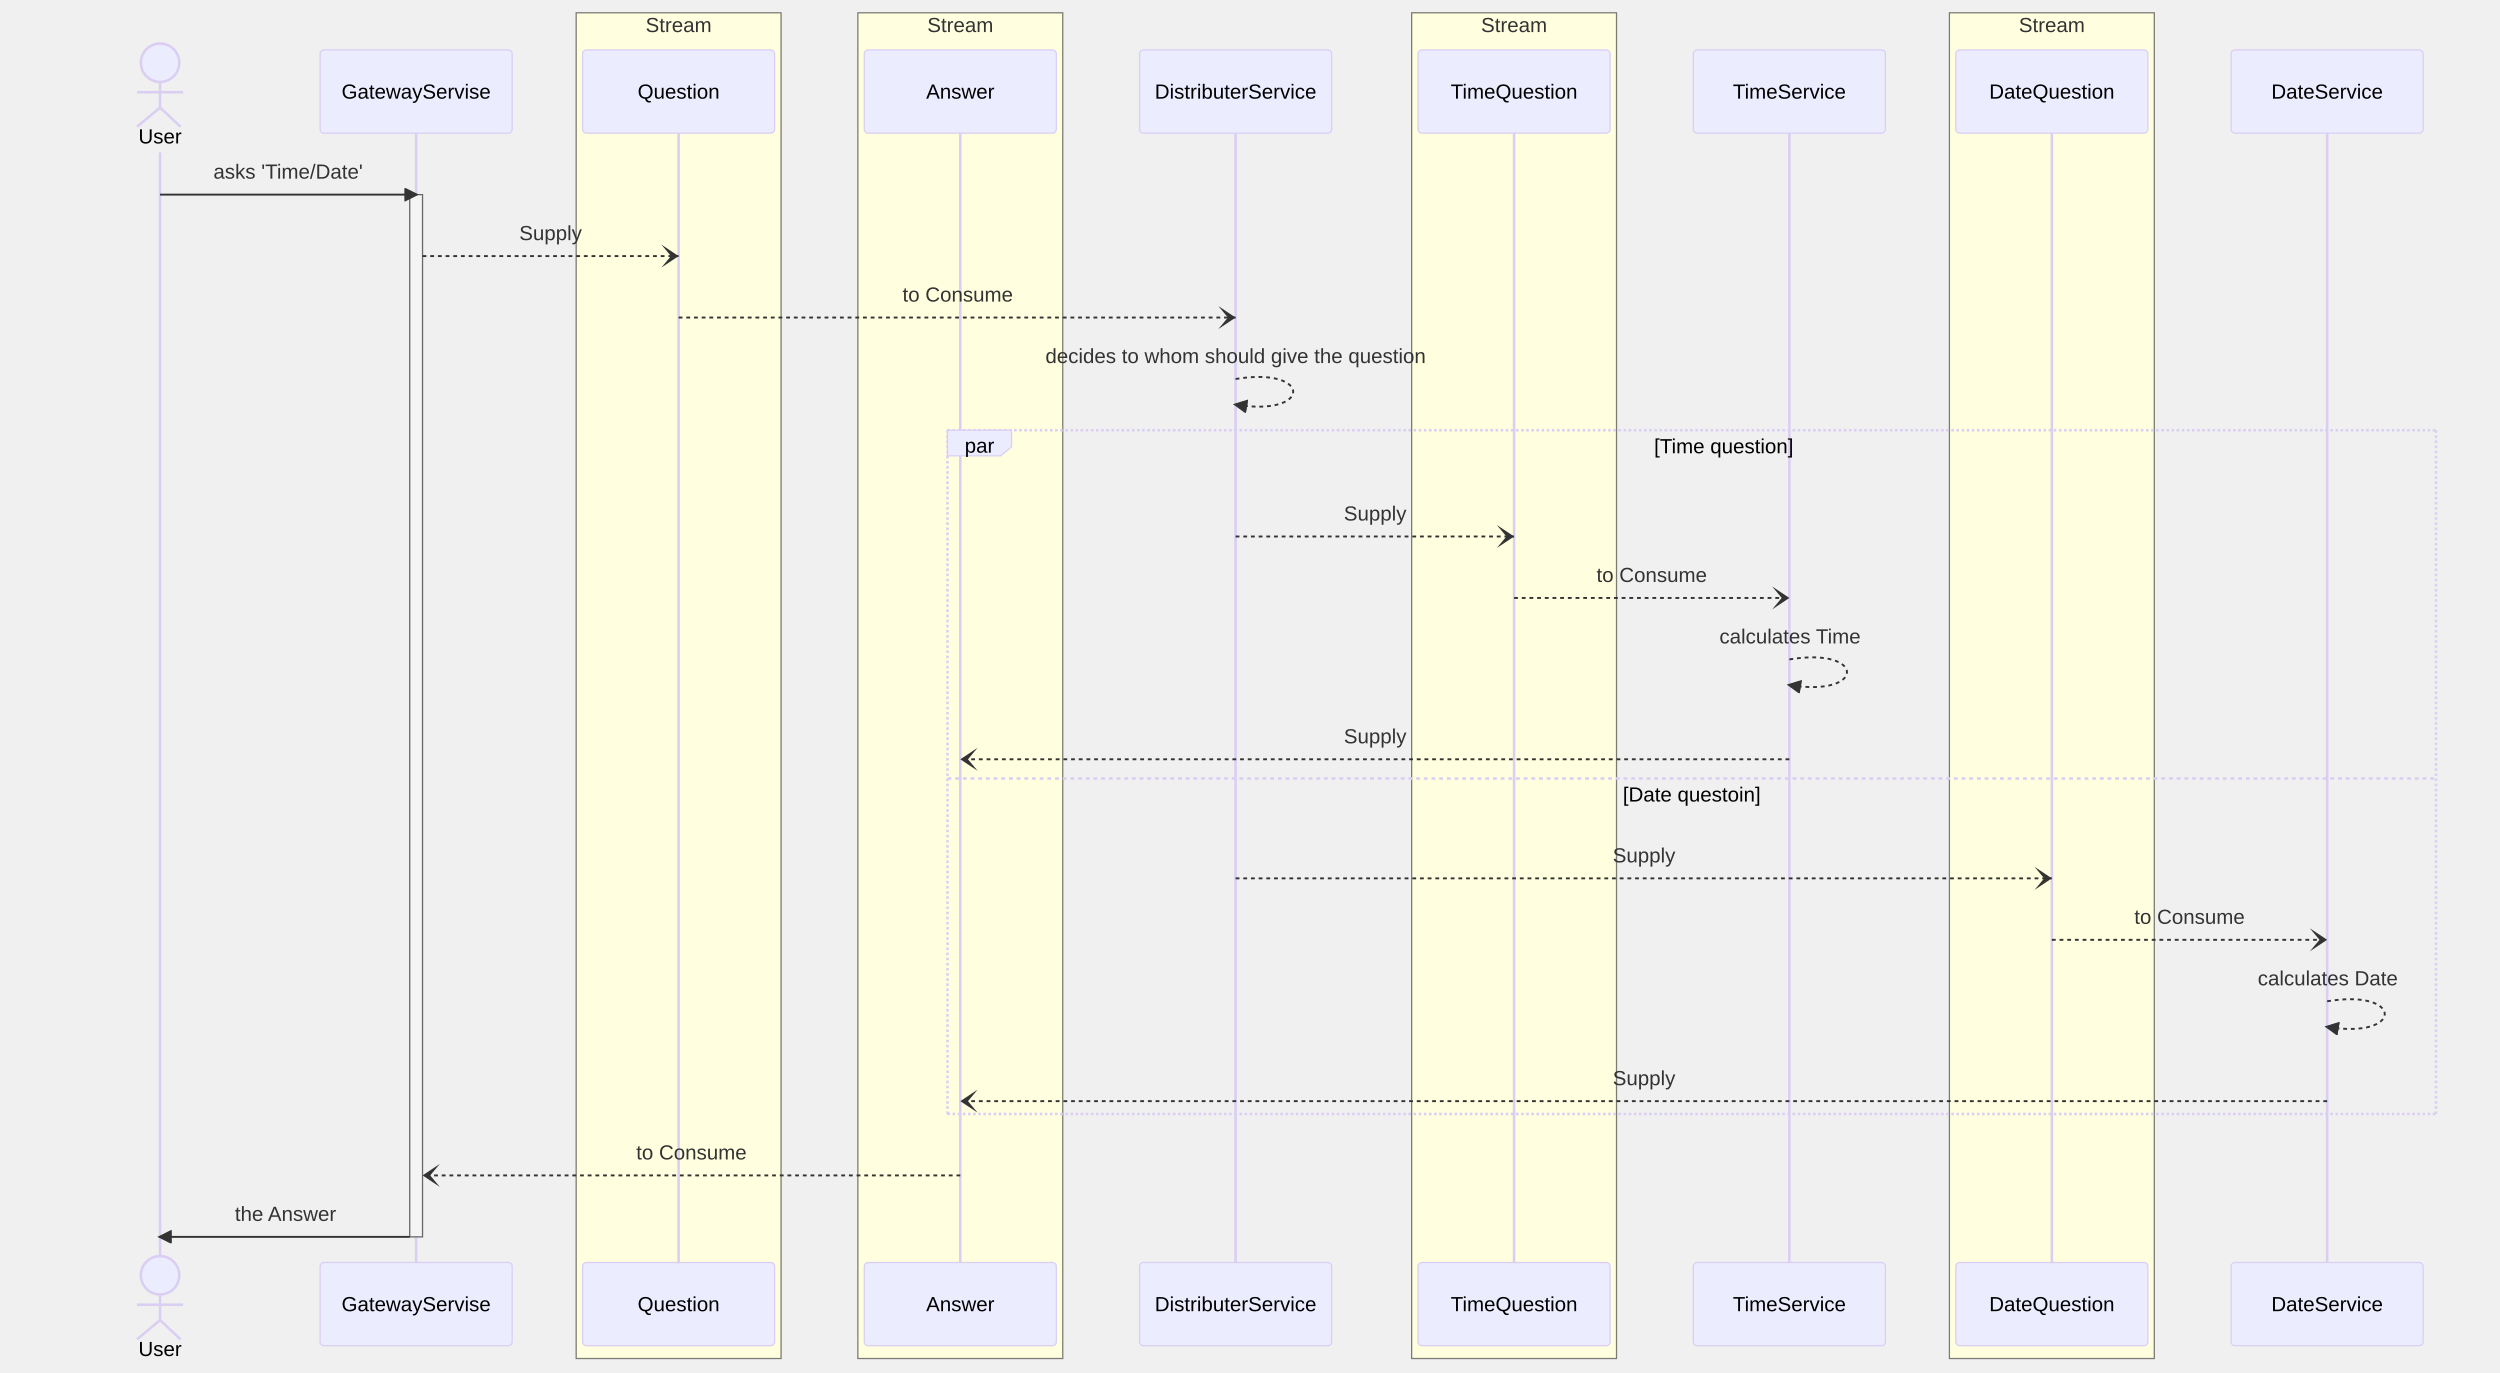
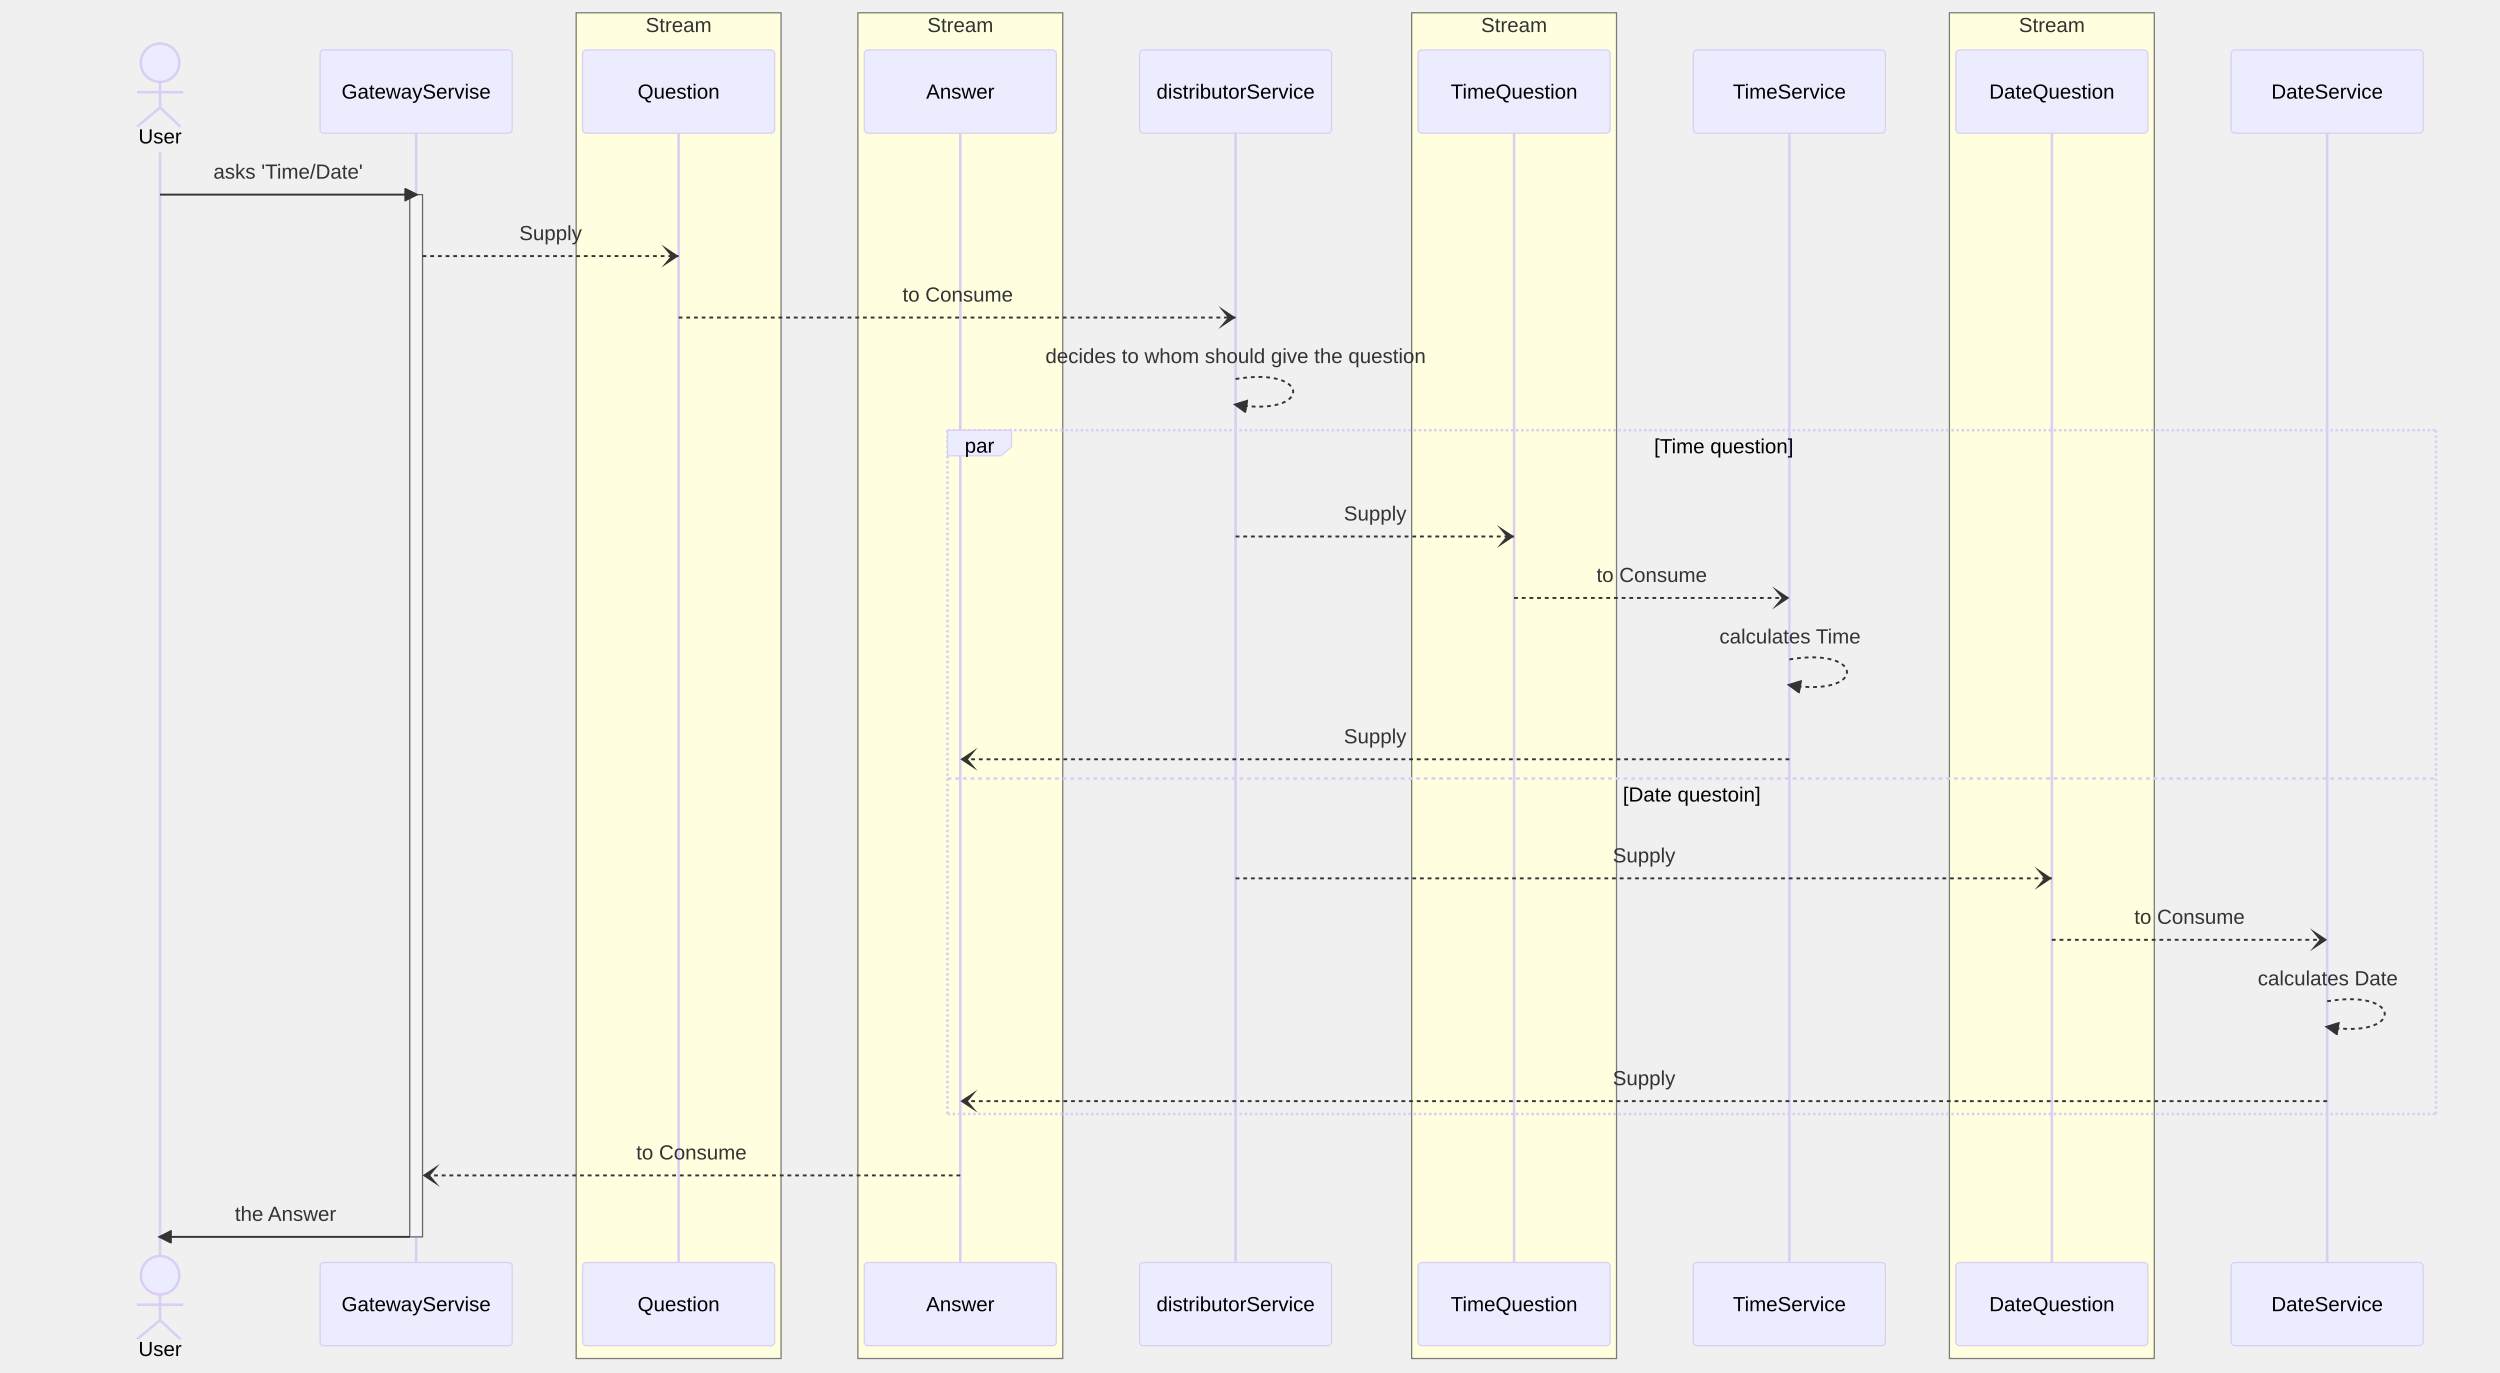
- <svg xmlns="http://www.w3.org/2000/svg" aria-roledescription="sequence" role="graphics-document document" viewBox="-50 -10 1952.5 1072" style="max-width: 1952.5px; background-color: rgb(255, 255, 255);" width="100%" id="mermaid-1687788766348">
+ <svg xmlns="http://www.w3.org/2000/svg" aria-roledescription="sequence" role="graphics-document document" viewBox="-50 -10 1952.5 1072" style="max-width: 1952.5px; background-color: rgb(255, 255, 255);" width="100%" id="mermaid-1688384410017">
  <g>
    <rect class="rect" height="1051" width="160" stroke="rgb(0,0,0, 0.5)" fill="LightYellow" y="0" x="1472.5" />
    <text style="text-anchor: middle; font-size: 16px; font-weight: 400;" class="text" alignment-baseline="central" dominant-baseline="central" y="9.5" x="1552.5">
      <tspan dy="0" x="1552.5">Stream</tspan>
    </text>
  </g>
  <g>
    <rect class="rect" height="1051" width="160" stroke="rgb(0,0,0, 0.5)" fill="LightYellow" y="0" x="1052.5" />
    <text style="text-anchor: middle; font-size: 16px; font-weight: 400;" class="text" alignment-baseline="central" dominant-baseline="central" y="9.5" x="1132.5">
      <tspan dy="0" x="1132.5">Stream</tspan>
    </text>
  </g>
  <g>
    <rect class="rect" height="1051" width="160" stroke="rgb(0,0,0, 0.5)" fill="LightYellow" y="0" x="620" />
    <text style="text-anchor: middle; font-size: 16px; font-weight: 400;" class="text" alignment-baseline="central" dominant-baseline="central" y="9.5" x="700">
      <tspan dy="0" x="700">Stream</tspan>
    </text>
  </g>
  <g>
    <rect class="rect" height="1051" width="160" stroke="rgb(0,0,0, 0.5)" fill="LightYellow" y="0" x="400" />
    <text style="text-anchor: middle; font-size: 16px; font-weight: 400;" class="text" alignment-baseline="central" dominant-baseline="central" y="9.5" x="480">
      <tspan dy="0" x="480">Stream</tspan>
    </text>
  </g>
-   <style>#mermaid-1687788766348{font-family:"trebuchet ms",verdana,arial,sans-serif;font-size:16px;fill:#333;}#mermaid-1687788766348 .error-icon{fill:#552222;}#mermaid-1687788766348 .error-text{fill:#552222;stroke:#552222;}#mermaid-1687788766348 .edge-thickness-normal{stroke-width:2px;}#mermaid-1687788766348 .edge-thickness-thick{stroke-width:3.5px;}#mermaid-1687788766348 .edge-pattern-solid{stroke-dasharray:0;}#mermaid-1687788766348 .edge-pattern-dashed{stroke-dasharray:3;}#mermaid-1687788766348 .edge-pattern-dotted{stroke-dasharray:2;}#mermaid-1687788766348 .marker{fill:#333333;stroke:#333333;}#mermaid-1687788766348 .marker.cross{stroke:#333333;}#mermaid-1687788766348 svg{font-family:"trebuchet ms",verdana,arial,sans-serif;font-size:16px;}#mermaid-1687788766348 .actor{stroke:hsl(259.626, 59.777%, 87.902%);fill:#ECECFF;}#mermaid-1687788766348 text.actor&gt;tspan{fill:black;stroke:none;}#mermaid-1687788766348 .actor-line{stroke:grey;}#mermaid-1687788766348 .messageLine0{stroke-width:1.5;stroke-dasharray:none;stroke:#333;}#mermaid-1687788766348 .messageLine1{stroke-width:1.5;stroke-dasharray:2,2;stroke:#333;}#mermaid-1687788766348 #arrowhead path{fill:#333;stroke:#333;}#mermaid-1687788766348 .sequenceNumber{fill:white;}#mermaid-1687788766348 #sequencenumber{fill:#333;}#mermaid-1687788766348 #crosshead path{fill:#333;stroke:#333;}#mermaid-1687788766348 .messageText{fill:#333;stroke:none;}#mermaid-1687788766348 .labelBox{stroke:hsl(259.626, 59.777%, 87.902%);fill:#ECECFF;}#mermaid-1687788766348 .labelText,#mermaid-1687788766348 .labelText&gt;tspan{fill:black;stroke:none;}#mermaid-1687788766348 .loopText,#mermaid-1687788766348 .loopText&gt;tspan{fill:black;stroke:none;}#mermaid-1687788766348 .loopLine{stroke-width:2px;stroke-dasharray:2,2;stroke:hsl(259.626, 59.777%, 87.902%);fill:hsl(259.626, 59.777%, 87.902%);}#mermaid-1687788766348 .note{stroke:#aaaa33;fill:#fff5ad;}#mermaid-1687788766348 .noteText,#mermaid-1687788766348 .noteText&gt;tspan{fill:black;stroke:none;}#mermaid-1687788766348 .activation0{fill:#f4f4f4;stroke:#666;}#mermaid-1687788766348 .activation1{fill:#f4f4f4;stroke:#666;}#mermaid-1687788766348 .activation2{fill:#f4f4f4;stroke:#666;}#mermaid-1687788766348 .actorPopupMenu{position:absolute;}#mermaid-1687788766348 .actorPopupMenuPanel{position:absolute;fill:#ECECFF;box-shadow:0px 8px 16px 0px rgba(0,0,0,0.2);filter:drop-shadow(3px 5px 2px rgb(0 0 0 / 0.4));}#mermaid-1687788766348 .actor-man line{stroke:hsl(259.626, 59.777%, 87.902%);fill:#ECECFF;}#mermaid-1687788766348 .actor-man circle,#mermaid-1687788766348 line{stroke:hsl(259.626, 59.777%, 87.902%);fill:#ECECFF;stroke-width:2px;}#mermaid-1687788766348 :root{--mermaid-font-family:"trebuchet ms",verdana,arial,sans-serif;}</style>
+   <style>#mermaid-1688384410017{font-family:"trebuchet ms",verdana,arial,sans-serif;font-size:16px;fill:#333;}#mermaid-1688384410017 .error-icon{fill:#552222;}#mermaid-1688384410017 .error-text{fill:#552222;stroke:#552222;}#mermaid-1688384410017 .edge-thickness-normal{stroke-width:2px;}#mermaid-1688384410017 .edge-thickness-thick{stroke-width:3.5px;}#mermaid-1688384410017 .edge-pattern-solid{stroke-dasharray:0;}#mermaid-1688384410017 .edge-pattern-dashed{stroke-dasharray:3;}#mermaid-1688384410017 .edge-pattern-dotted{stroke-dasharray:2;}#mermaid-1688384410017 .marker{fill:#333333;stroke:#333333;}#mermaid-1688384410017 .marker.cross{stroke:#333333;}#mermaid-1688384410017 svg{font-family:"trebuchet ms",verdana,arial,sans-serif;font-size:16px;}#mermaid-1688384410017 .actor{stroke:hsl(259.626, 59.777%, 87.902%);fill:#ECECFF;}#mermaid-1688384410017 text.actor&gt;tspan{fill:black;stroke:none;}#mermaid-1688384410017 .actor-line{stroke:grey;}#mermaid-1688384410017 .messageLine0{stroke-width:1.5;stroke-dasharray:none;stroke:#333;}#mermaid-1688384410017 .messageLine1{stroke-width:1.5;stroke-dasharray:2,2;stroke:#333;}#mermaid-1688384410017 #arrowhead path{fill:#333;stroke:#333;}#mermaid-1688384410017 .sequenceNumber{fill:white;}#mermaid-1688384410017 #sequencenumber{fill:#333;}#mermaid-1688384410017 #crosshead path{fill:#333;stroke:#333;}#mermaid-1688384410017 .messageText{fill:#333;stroke:none;}#mermaid-1688384410017 .labelBox{stroke:hsl(259.626, 59.777%, 87.902%);fill:#ECECFF;}#mermaid-1688384410017 .labelText,#mermaid-1688384410017 .labelText&gt;tspan{fill:black;stroke:none;}#mermaid-1688384410017 .loopText,#mermaid-1688384410017 .loopText&gt;tspan{fill:black;stroke:none;}#mermaid-1688384410017 .loopLine{stroke-width:2px;stroke-dasharray:2,2;stroke:hsl(259.626, 59.777%, 87.902%);fill:hsl(259.626, 59.777%, 87.902%);}#mermaid-1688384410017 .note{stroke:#aaaa33;fill:#fff5ad;}#mermaid-1688384410017 .noteText,#mermaid-1688384410017 .noteText&gt;tspan{fill:black;stroke:none;}#mermaid-1688384410017 .activation0{fill:#f4f4f4;stroke:#666;}#mermaid-1688384410017 .activation1{fill:#f4f4f4;stroke:#666;}#mermaid-1688384410017 .activation2{fill:#f4f4f4;stroke:#666;}#mermaid-1688384410017 .actorPopupMenu{position:absolute;}#mermaid-1688384410017 .actorPopupMenuPanel{position:absolute;fill:#ECECFF;box-shadow:0px 8px 16px 0px rgba(0,0,0,0.2);filter:drop-shadow(3px 5px 2px rgb(0 0 0 / 0.4));}#mermaid-1688384410017 .actor-man line{stroke:hsl(259.626, 59.777%, 87.902%);fill:#ECECFF;}#mermaid-1688384410017 .actor-man circle,#mermaid-1688384410017 line{stroke:hsl(259.626, 59.777%, 87.902%);fill:#ECECFF;stroke-width:2px;}#mermaid-1688384410017 :root{--mermaid-font-family:"trebuchet ms",verdana,arial,sans-serif;}</style>
  <g />
  <defs>
    <symbol height="24" width="24" id="computer">
      <path d="M2 2v13h20v-13h-20zm18 11h-16v-9h16v9zm-10.228 6l.466-1h3.524l.467 1h-4.457zm14.228 3h-24l2-6h2.104l-1.33 4h18.45l-1.297-4h2.073l2 6zm-5-10h-14v-7h14v7z" transform="scale(.5)" />
    </symbol>
  </defs>
  <defs>
    <symbol clip-rule="evenodd" fill-rule="evenodd" id="database">
      <path d="M12.258.001l.256.004.255.005.253.008.251.01.249.012.247.015.246.016.242.019.241.02.239.023.236.024.233.027.231.028.229.031.225.032.223.034.22.036.217.038.214.04.211.041.208.043.205.045.201.046.198.048.194.05.191.051.187.053.183.054.18.056.175.057.172.059.168.06.163.061.16.063.155.064.15.066.074.033.073.033.071.034.07.034.069.035.068.035.067.035.066.035.064.036.064.036.062.036.06.036.06.037.058.037.058.037.055.038.055.038.053.038.052.038.051.039.05.039.048.039.047.039.045.04.044.04.043.04.041.04.04.041.039.041.037.041.036.041.034.041.033.042.032.042.03.042.029.042.027.042.026.043.024.043.023.043.021.043.02.043.018.044.017.043.015.044.013.044.012.044.011.045.009.044.007.045.006.045.004.045.002.045.001.045v17l-.001.045-.002.045-.004.045-.006.045-.007.045-.009.044-.011.045-.012.044-.013.044-.015.044-.017.043-.018.044-.02.043-.021.043-.023.043-.024.043-.026.043-.027.042-.029.042-.03.042-.032.042-.033.042-.034.041-.036.041-.037.041-.039.041-.04.041-.041.04-.043.04-.044.04-.045.04-.047.039-.048.039-.05.039-.051.039-.052.038-.053.038-.055.038-.055.038-.058.037-.058.037-.06.037-.06.036-.062.036-.064.036-.064.036-.066.035-.067.035-.068.035-.069.035-.07.034-.071.034-.073.033-.074.033-.15.066-.155.064-.16.063-.163.061-.168.06-.172.059-.175.057-.18.056-.183.054-.187.053-.191.051-.194.05-.198.048-.201.046-.205.045-.208.043-.211.041-.214.04-.217.038-.22.036-.223.034-.225.032-.229.031-.231.028-.233.027-.236.024-.239.023-.241.02-.242.019-.246.016-.247.015-.249.012-.251.01-.253.008-.255.005-.256.004-.258.001-.258-.001-.256-.004-.255-.005-.253-.008-.251-.01-.249-.012-.247-.015-.245-.016-.243-.019-.241-.02-.238-.023-.236-.024-.234-.027-.231-.028-.228-.031-.226-.032-.223-.034-.22-.036-.217-.038-.214-.04-.211-.041-.208-.043-.204-.045-.201-.046-.198-.048-.195-.05-.19-.051-.187-.053-.184-.054-.179-.056-.176-.057-.172-.059-.167-.06-.164-.061-.159-.063-.155-.064-.151-.066-.074-.033-.072-.033-.072-.034-.07-.034-.069-.035-.068-.035-.067-.035-.066-.035-.064-.036-.063-.036-.062-.036-.061-.036-.06-.037-.058-.037-.057-.037-.056-.038-.055-.038-.053-.038-.052-.038-.051-.039-.049-.039-.049-.039-.046-.039-.046-.04-.044-.04-.043-.04-.041-.04-.04-.041-.039-.041-.037-.041-.036-.041-.034-.041-.033-.042-.032-.042-.03-.042-.029-.042-.027-.042-.026-.043-.024-.043-.023-.043-.021-.043-.02-.043-.018-.044-.017-.043-.015-.044-.013-.044-.012-.044-.011-.045-.009-.044-.007-.045-.006-.045-.004-.045-.002-.045-.001-.045v-17l.001-.045.002-.045.004-.045.006-.045.007-.045.009-.044.011-.045.012-.044.013-.044.015-.044.017-.043.018-.044.02-.043.021-.043.023-.043.024-.043.026-.043.027-.042.029-.042.03-.042.032-.042.033-.042.034-.041.036-.041.037-.041.039-.041.04-.041.041-.04.043-.04.044-.04.046-.04.046-.039.049-.039.049-.039.051-.039.052-.038.053-.038.055-.038.056-.038.057-.037.058-.037.06-.037.061-.036.062-.036.063-.036.064-.036.066-.035.067-.035.068-.035.069-.035.07-.034.072-.034.072-.033.074-.033.151-.066.155-.064.159-.063.164-.061.167-.06.172-.059.176-.057.179-.056.184-.054.187-.053.19-.051.195-.05.198-.048.201-.046.204-.045.208-.043.211-.041.214-.04.217-.038.22-.036.223-.034.226-.032.228-.031.231-.028.234-.027.236-.024.238-.023.241-.02.243-.019.245-.016.247-.015.249-.012.251-.01.253-.008.255-.005.256-.004.258-.001.258.001zm-9.258 20.499v.01l.001.021.003.021.004.022.005.021.006.022.007.022.009.023.01.022.011.023.012.023.013.023.015.023.016.024.017.023.018.024.019.024.021.024.022.025.023.024.024.025.052.049.056.05.061.051.066.051.07.051.075.051.079.052.084.052.088.052.092.052.097.052.102.051.105.052.11.052.114.051.119.051.123.051.127.05.131.05.135.05.139.048.144.049.147.047.152.047.155.047.16.045.163.045.167.043.171.043.176.041.178.041.183.039.187.039.19.037.194.035.197.035.202.033.204.031.209.03.212.029.216.027.219.025.222.024.226.021.23.02.233.018.236.016.24.015.243.012.246.01.249.008.253.005.256.004.259.001.26-.001.257-.004.254-.005.25-.008.247-.011.244-.012.241-.014.237-.016.233-.018.231-.021.226-.021.224-.024.22-.026.216-.027.212-.028.21-.031.205-.031.202-.034.198-.034.194-.036.191-.037.187-.039.183-.04.179-.04.175-.042.172-.043.168-.044.163-.045.16-.046.155-.046.152-.047.148-.048.143-.049.139-.049.136-.05.131-.05.126-.05.123-.051.118-.052.114-.051.11-.052.106-.052.101-.052.096-.052.092-.052.088-.053.083-.051.079-.052.074-.052.07-.051.065-.051.06-.051.056-.05.051-.05.023-.024.023-.025.021-.024.02-.024.019-.024.018-.024.017-.024.015-.023.014-.024.013-.023.012-.023.01-.023.01-.022.008-.022.006-.022.006-.022.004-.022.004-.021.001-.021.001-.021v-4.127l-.077.055-.08.053-.083.054-.085.053-.087.052-.09.052-.093.051-.095.05-.097.05-.1.049-.102.049-.105.048-.106.047-.109.047-.111.046-.114.045-.115.045-.118.044-.12.043-.122.042-.124.042-.126.041-.128.04-.13.04-.132.038-.134.038-.135.037-.138.037-.139.035-.142.035-.143.034-.144.033-.147.032-.148.031-.15.03-.151.03-.153.029-.154.027-.156.027-.158.026-.159.025-.161.024-.162.023-.163.022-.165.021-.166.02-.167.019-.169.018-.169.017-.171.016-.173.015-.173.014-.175.013-.175.012-.177.011-.178.01-.179.008-.179.008-.181.006-.182.005-.182.004-.184.003-.184.002h-.37l-.184-.002-.184-.003-.182-.004-.182-.005-.181-.006-.179-.008-.179-.008-.178-.01-.176-.011-.176-.012-.175-.013-.173-.014-.172-.015-.171-.016-.17-.017-.169-.018-.167-.019-.166-.02-.165-.021-.163-.022-.162-.023-.161-.024-.159-.025-.157-.026-.156-.027-.155-.027-.153-.029-.151-.03-.15-.03-.148-.031-.146-.032-.145-.033-.143-.034-.141-.035-.14-.035-.137-.037-.136-.037-.134-.038-.132-.038-.13-.04-.128-.04-.126-.041-.124-.042-.122-.042-.12-.044-.117-.043-.116-.045-.113-.045-.112-.046-.109-.047-.106-.047-.105-.048-.102-.049-.1-.049-.097-.05-.095-.05-.093-.052-.09-.051-.087-.052-.085-.053-.083-.054-.08-.054-.077-.054v4.127zm0-5.654v.011l.001.021.003.021.004.021.005.022.006.022.007.022.009.022.01.022.011.023.012.023.013.023.015.024.016.023.017.024.018.024.019.024.021.024.022.024.023.025.024.024.052.05.056.05.061.05.066.051.07.051.075.052.079.051.084.052.088.052.092.052.097.052.102.052.105.052.11.051.114.051.119.052.123.05.127.051.131.05.135.049.139.049.144.048.147.048.152.047.155.046.16.045.163.045.167.044.171.042.176.042.178.04.183.04.187.038.19.037.194.036.197.034.202.033.204.032.209.03.212.028.216.027.219.025.222.024.226.022.23.02.233.018.236.016.24.014.243.012.246.01.249.008.253.006.256.003.259.001.26-.001.257-.003.254-.006.25-.008.247-.01.244-.012.241-.015.237-.016.233-.018.231-.02.226-.022.224-.024.22-.025.216-.027.212-.029.21-.03.205-.032.202-.033.198-.035.194-.036.191-.037.187-.039.183-.039.179-.041.175-.042.172-.043.168-.044.163-.045.16-.045.155-.047.152-.047.148-.048.143-.048.139-.05.136-.049.131-.05.126-.051.123-.051.118-.051.114-.052.11-.052.106-.052.101-.052.096-.052.092-.052.088-.052.083-.052.079-.052.074-.051.07-.052.065-.051.06-.05.056-.051.051-.049.023-.025.023-.024.021-.025.02-.024.019-.024.018-.024.017-.024.015-.023.014-.023.013-.024.012-.022.01-.023.01-.023.008-.022.006-.022.006-.022.004-.021.004-.022.001-.021.001-.021v-4.139l-.077.054-.08.054-.083.054-.085.052-.087.053-.09.051-.093.051-.095.051-.097.05-.1.049-.102.049-.105.048-.106.047-.109.047-.111.046-.114.045-.115.044-.118.044-.12.044-.122.042-.124.042-.126.041-.128.04-.13.039-.132.039-.134.038-.135.037-.138.036-.139.036-.142.035-.143.033-.144.033-.147.033-.148.031-.15.03-.151.03-.153.028-.154.028-.156.027-.158.026-.159.025-.161.024-.162.023-.163.022-.165.021-.166.02-.167.019-.169.018-.169.017-.171.016-.173.015-.173.014-.175.013-.175.012-.177.011-.178.009-.179.009-.179.007-.181.007-.182.005-.182.004-.184.003-.184.002h-.37l-.184-.002-.184-.003-.182-.004-.182-.005-.181-.007-.179-.007-.179-.009-.178-.009-.176-.011-.176-.012-.175-.013-.173-.014-.172-.015-.171-.016-.17-.017-.169-.018-.167-.019-.166-.02-.165-.021-.163-.022-.162-.023-.161-.024-.159-.025-.157-.026-.156-.027-.155-.028-.153-.028-.151-.03-.15-.03-.148-.031-.146-.033-.145-.033-.143-.033-.141-.035-.14-.036-.137-.036-.136-.037-.134-.038-.132-.039-.13-.039-.128-.04-.126-.041-.124-.042-.122-.043-.12-.043-.117-.044-.116-.044-.113-.046-.112-.046-.109-.046-.106-.047-.105-.048-.102-.049-.1-.049-.097-.05-.095-.051-.093-.051-.09-.051-.087-.053-.085-.052-.083-.054-.08-.054-.077-.054v4.139zm0-5.666v.011l.001.02.003.022.004.021.005.022.006.021.007.022.009.023.01.022.011.023.012.023.013.023.015.023.016.024.017.024.018.023.019.024.021.025.022.024.023.024.024.025.052.05.056.05.061.05.066.051.07.051.075.052.079.051.084.052.088.052.092.052.097.052.102.052.105.051.11.052.114.051.119.051.123.051.127.05.131.05.135.05.139.049.144.048.147.048.152.047.155.046.16.045.163.045.167.043.171.043.176.042.178.04.183.04.187.038.19.037.194.036.197.034.202.033.204.032.209.03.212.028.216.027.219.025.222.024.226.021.23.02.233.018.236.017.24.014.243.012.246.01.249.008.253.006.256.003.259.001.26-.001.257-.003.254-.006.25-.008.247-.01.244-.013.241-.014.237-.016.233-.018.231-.02.226-.022.224-.024.22-.025.216-.027.212-.029.21-.03.205-.032.202-.033.198-.035.194-.036.191-.037.187-.039.183-.039.179-.041.175-.042.172-.043.168-.044.163-.045.16-.045.155-.047.152-.047.148-.048.143-.049.139-.049.136-.049.131-.051.126-.05.123-.051.118-.052.114-.051.11-.052.106-.052.101-.052.096-.052.092-.052.088-.052.083-.052.079-.052.074-.052.07-.051.065-.051.06-.051.056-.05.051-.049.023-.025.023-.025.021-.024.02-.024.019-.024.018-.024.017-.024.015-.023.014-.024.013-.023.012-.023.01-.022.01-.023.008-.022.006-.022.006-.022.004-.022.004-.021.001-.021.001-.021v-4.153l-.077.054-.08.054-.083.053-.085.053-.087.053-.09.051-.093.051-.095.051-.097.05-.1.049-.102.048-.105.048-.106.048-.109.046-.111.046-.114.046-.115.044-.118.044-.12.043-.122.043-.124.042-.126.041-.128.04-.13.039-.132.039-.134.038-.135.037-.138.036-.139.036-.142.034-.143.034-.144.033-.147.032-.148.032-.15.03-.151.03-.153.028-.154.028-.156.027-.158.026-.159.024-.161.024-.162.023-.163.023-.165.021-.166.02-.167.019-.169.018-.169.017-.171.016-.173.015-.173.014-.175.013-.175.012-.177.01-.178.01-.179.009-.179.007-.181.006-.182.006-.182.004-.184.003-.184.001-.185.001-.185-.001-.184-.001-.184-.003-.182-.004-.182-.006-.181-.006-.179-.007-.179-.009-.178-.01-.176-.01-.176-.012-.175-.013-.173-.014-.172-.015-.171-.016-.17-.017-.169-.018-.167-.019-.166-.02-.165-.021-.163-.023-.162-.023-.161-.024-.159-.024-.157-.026-.156-.027-.155-.028-.153-.028-.151-.03-.15-.03-.148-.032-.146-.032-.145-.033-.143-.034-.141-.034-.14-.036-.137-.036-.136-.037-.134-.038-.132-.039-.13-.039-.128-.041-.126-.041-.124-.041-.122-.043-.12-.043-.117-.044-.116-.044-.113-.046-.112-.046-.109-.046-.106-.048-.105-.048-.102-.048-.1-.05-.097-.049-.095-.051-.093-.051-.09-.052-.087-.052-.085-.053-.083-.053-.08-.054-.077-.054v4.153zm8.74-8.179l-.257.004-.254.005-.25.008-.247.011-.244.012-.241.014-.237.016-.233.018-.231.021-.226.022-.224.023-.22.026-.216.027-.212.028-.21.031-.205.032-.202.033-.198.034-.194.036-.191.038-.187.038-.183.04-.179.041-.175.042-.172.043-.168.043-.163.045-.16.046-.155.046-.152.048-.148.048-.143.048-.139.049-.136.05-.131.05-.126.051-.123.051-.118.051-.114.052-.11.052-.106.052-.101.052-.096.052-.092.052-.088.052-.083.052-.079.052-.074.051-.07.052-.065.051-.06.05-.056.05-.051.05-.023.025-.023.024-.021.024-.02.025-.019.024-.018.024-.017.023-.015.024-.014.023-.013.023-.012.023-.01.023-.01.022-.008.022-.006.023-.006.021-.004.022-.004.021-.001.021-.001.021.001.021.001.021.004.021.004.022.006.021.006.023.008.022.01.022.01.023.012.023.013.023.014.023.015.024.017.023.018.024.019.024.02.025.021.024.023.024.023.025.051.05.056.05.06.05.065.051.07.052.074.051.079.052.083.052.088.052.092.052.096.052.101.052.106.052.11.052.114.052.118.051.123.051.126.051.131.05.136.05.139.049.143.048.148.048.152.048.155.046.16.046.163.045.168.043.172.043.175.042.179.041.183.04.187.038.191.038.194.036.198.034.202.033.205.032.21.031.212.028.216.027.22.026.224.023.226.022.231.021.233.018.237.016.241.014.244.012.247.011.25.008.254.005.257.004.26.001.26-.001.257-.004.254-.005.25-.008.247-.011.244-.012.241-.014.237-.016.233-.018.231-.021.226-.022.224-.023.22-.026.216-.027.212-.028.21-.031.205-.032.202-.033.198-.034.194-.036.191-.038.187-.038.183-.04.179-.041.175-.042.172-.043.168-.043.163-.045.16-.046.155-.046.152-.048.148-.048.143-.048.139-.049.136-.05.131-.05.126-.051.123-.051.118-.051.114-.052.11-.052.106-.052.101-.052.096-.052.092-.052.088-.052.083-.052.079-.052.074-.051.07-.052.065-.051.06-.05.056-.05.051-.05.023-.025.023-.024.021-.024.02-.025.019-.024.018-.024.017-.023.015-.024.014-.023.013-.023.012-.023.01-.023.01-.022.008-.022.006-.023.006-.021.004-.022.004-.021.001-.021.001-.021-.001-.021-.001-.021-.004-.021-.004-.022-.006-.021-.006-.023-.008-.022-.01-.022-.01-.023-.012-.023-.013-.023-.014-.023-.015-.024-.017-.023-.018-.024-.019-.024-.02-.025-.021-.024-.023-.024-.023-.025-.051-.05-.056-.05-.06-.05-.065-.051-.07-.052-.074-.051-.079-.052-.083-.052-.088-.052-.092-.052-.096-.052-.101-.052-.106-.052-.11-.052-.114-.052-.118-.051-.123-.051-.126-.051-.131-.05-.136-.05-.139-.049-.143-.048-.148-.048-.152-.048-.155-.046-.16-.046-.163-.045-.168-.043-.172-.043-.175-.042-.179-.041-.183-.04-.187-.038-.191-.038-.194-.036-.198-.034-.202-.033-.205-.032-.21-.031-.212-.028-.216-.027-.22-.026-.224-.023-.226-.022-.231-.021-.233-.018-.237-.016-.241-.014-.244-.012-.247-.011-.25-.008-.254-.005-.257-.004-.26-.001-.26.001z" transform="scale(.5)" />
    </symbol>
  </defs>
  <defs>
    <symbol height="24" width="24" id="clock">
      <path d="M12 2c5.514 0 10 4.486 10 10s-4.486 10-10 10-10-4.486-10-10 4.486-10 10-10zm0-2c-6.627 0-12 5.373-12 12s5.373 12 12 12 12-5.373 12-12-5.373-12-12-12zm5.848 12.459c.202.038.202.333.001.372-1.907.361-6.045 1.111-6.547 1.111-.719 0-1.301-.582-1.301-1.301 0-.512.77-5.447 1.125-7.445.034-.192.312-.181.343.014l.985 6.238 5.394 1.011z" transform="scale(.5)" />
    </symbol>
  </defs>
-   <line stroke="#999" stroke-width="0.5px" class="200" y2="996" x2="75" y1="109" x1="75" id="actor351" />
+   <line stroke="#999" stroke-width="0.5px" class="200" y2="996" x2="75" y1="109" x1="75" id="actor0" />
  <g class="actor-man">
-     <line y2="74" x2="75" y1="54" x1="75" id="actor-man-torso351" />
-     <line y2="62" x2="93" y1="62" x1="57" id="actor-man-arms351" />
+     <line y2="74" x2="75" y1="54" x1="75" id="actor-man-torso0" />
+     <line y2="62" x2="93" y1="62" x1="57" id="actor-man-arms0" />
    <line y2="74" x2="75" y1="89" x1="57" />
    <line y2="89" x2="91" y1="74" x1="75" />
    <circle height="65" width="150" r="15" cy="39" cx="75" />
    <text style="text-anchor: middle; font-size: 16px; font-weight: 400;" class="actor" alignment-baseline="central" dominant-baseline="central" y="96.5" x="75">
      <tspan dy="0" x="75">User</tspan>
    </text>
  </g>
  <g>
-     <line stroke="#999" stroke-width="0.5px" class="200" y2="996" x2="275" y1="34" x1="275" id="actor352" />
-     <g id="root-352">
+     <line stroke="#999" stroke-width="0.5px" class="200" y2="996" x2="275" y1="34" x1="275" id="actor1" />
+     <g id="root-1">
      <rect class="actor" ry="3" rx="3" height="65" width="150" stroke="#666" fill="#eaeaea" y="29" x="200" />
      <text style="text-anchor: middle; font-size: 16px; font-weight: 400;" class="actor" alignment-baseline="central" dominant-baseline="central" y="61.5" x="275">
        <tspan dy="0" x="275">GatewayServise</tspan>
      </text>
    </g>
  </g>
  <g>
-     <line stroke="#999" stroke-width="0.5px" class="200" y2="996" x2="480" y1="34" x1="480" id="actor353" />
-     <g id="root-353">
+     <line stroke="#999" stroke-width="0.5px" class="200" y2="996" x2="480" y1="34" x1="480" id="actor2" />
+     <g id="root-2">
      <rect class="actor" ry="3" rx="3" height="65" width="150" stroke="#666" fill="#eaeaea" y="29" x="405" />
      <text style="text-anchor: middle; font-size: 16px; font-weight: 400;" class="actor" alignment-baseline="central" dominant-baseline="central" y="61.5" x="480">
        <tspan dy="0" x="480">Question</tspan>
      </text>
    </g>
  </g>
  <g>
-     <line stroke="#999" stroke-width="0.5px" class="200" y2="996" x2="700" y1="34" x1="700" id="actor354" />
-     <g id="root-354">
+     <line stroke="#999" stroke-width="0.5px" class="200" y2="996" x2="700" y1="34" x1="700" id="actor3" />
+     <g id="root-3">
      <rect class="actor" ry="3" rx="3" height="65" width="150" stroke="#666" fill="#eaeaea" y="29" x="625" />
      <text style="text-anchor: middle; font-size: 16px; font-weight: 400;" class="actor" alignment-baseline="central" dominant-baseline="central" y="61.5" x="700">
        <tspan dy="0" x="700">Answer</tspan>
      </text>
    </g>
  </g>
  <g>
-     <line stroke="#999" stroke-width="0.5px" class="200" y2="996" x2="915" y1="34" x1="915" id="actor355" />
-     <g id="root-355">
+     <line stroke="#999" stroke-width="0.5px" class="200" y2="996" x2="915" y1="34" x1="915" id="actor4" />
+     <g id="root-4">
      <rect class="actor" ry="3" rx="3" height="65" width="150" stroke="#666" fill="#eaeaea" y="29" x="840" />
      <text style="text-anchor: middle; font-size: 16px; font-weight: 400;" class="actor" alignment-baseline="central" dominant-baseline="central" y="61.5" x="915">
-         <tspan dy="0" x="915">DistributerService</tspan>
-       </text>
-     </g>
-   </g>
-   <g>
-     <line stroke="#999" stroke-width="0.5px" class="200" y2="996" x2="1132.5" y1="34" x1="1132.5" id="actor356" />
-     <g id="root-356">
+         <tspan dy="0" x="915">distributorService</tspan>
+       </text>
+     </g>
+   </g>
+   <g>
+     <line stroke="#999" stroke-width="0.5px" class="200" y2="996" x2="1132.5" y1="34" x1="1132.5" id="actor5" />
+     <g id="root-5">
      <rect class="actor" ry="3" rx="3" height="65" width="150" stroke="#666" fill="#eaeaea" y="29" x="1057.5" />
      <text style="text-anchor: middle; font-size: 16px; font-weight: 400;" class="actor" alignment-baseline="central" dominant-baseline="central" y="61.5" x="1132.5">
        <tspan dy="0" x="1132.5">TimeQuestion</tspan>
      </text>
    </g>
  </g>
  <g>
-     <line stroke="#999" stroke-width="0.5px" class="200" y2="996" x2="1347.5" y1="34" x1="1347.5" id="actor357" />
-     <g id="root-357">
+     <line stroke="#999" stroke-width="0.5px" class="200" y2="996" x2="1347.5" y1="34" x1="1347.5" id="actor6" />
+     <g id="root-6">
      <rect class="actor" ry="3" rx="3" height="65" width="150" stroke="#666" fill="#eaeaea" y="29" x="1272.5" />
      <text style="text-anchor: middle; font-size: 16px; font-weight: 400;" class="actor" alignment-baseline="central" dominant-baseline="central" y="61.5" x="1347.5">
        <tspan dy="0" x="1347.5">TimeService</tspan>
      </text>
    </g>
  </g>
  <g>
-     <line stroke="#999" stroke-width="0.5px" class="200" y2="996" x2="1552.5" y1="34" x1="1552.5" id="actor358" />
-     <g id="root-358">
+     <line stroke="#999" stroke-width="0.5px" class="200" y2="996" x2="1552.5" y1="34" x1="1552.5" id="actor7" />
+     <g id="root-7">
      <rect class="actor" ry="3" rx="3" height="65" width="150" stroke="#666" fill="#eaeaea" y="29" x="1477.5" />
      <text style="text-anchor: middle; font-size: 16px; font-weight: 400;" class="actor" alignment-baseline="central" dominant-baseline="central" y="61.5" x="1552.5">
        <tspan dy="0" x="1552.5">DateQuestion</tspan>
      </text>
    </g>
  </g>
  <g>
-     <line stroke="#999" stroke-width="0.5px" class="200" y2="996" x2="1767.5" y1="34" x1="1767.5" id="actor359" />
-     <g id="root-359">
+     <line stroke="#999" stroke-width="0.5px" class="200" y2="996" x2="1767.5" y1="34" x1="1767.5" id="actor8" />
+     <g id="root-8">
      <rect class="actor" ry="3" rx="3" height="65" width="150" stroke="#666" fill="#eaeaea" y="29" x="1692.5" />
      <text style="text-anchor: middle; font-size: 16px; font-weight: 400;" class="actor" alignment-baseline="central" dominant-baseline="central" y="61.5" x="1767.5">
        <tspan dy="0" x="1767.5">DateService</tspan>
      </text>
    </g>
  </g>
  <defs>
    <marker orient="auto" markerHeight="12" markerWidth="12" markerUnits="userSpaceOnUse" refY="5" refX="9" id="arrowhead">
      <path d="M 0 0 L 10 5 L 0 10 z" />
    </marker>
  </defs>
  <defs>
    <marker refY="5" refX="4" orient="auto" markerHeight="8" markerWidth="15" id="crosshead">
      <path style="stroke-dasharray: 0, 0;" d="M 1,2 L 6,7 M 6,2 L 1,7" stroke-width="1pt" stroke="#000000" fill="none" />
    </marker>
  </defs>
  <defs>
    <marker orient="auto" markerHeight="28" markerWidth="20" refY="7" refX="18" id="filled-head">
      <path d="M 18,7 L9,13 L14,7 L9,1 Z" />
    </marker>
  </defs>
  <defs>
    <marker orient="auto" markerHeight="40" markerWidth="60" refY="15" refX="15" id="sequencenumber">
      <circle r="6" cy="15" cx="15" />
    </marker>
  </defs>
  <g>
    <rect class="activation0" ry="0" rx="0" height="814" width="10" stroke="#666" fill="#EDF2AE" y="142" x="270" />
  </g>
  <g>
    <line class="loopLine" y2="326" x2="1852.5" y1="326" x1="690" />
    <line class="loopLine" y2="860" x2="1852.5" y1="326" x1="1852.5" />
    <line class="loopLine" y2="860" x2="1852.5" y1="860" x1="690" />
    <line class="loopLine" y2="860" x2="690" y1="326" x1="690" />
    <line style="stroke-dasharray: 3, 3;" class="loopLine" y2="598" x2="1852.5" y1="598" x1="690" />
    <polygon class="labelBox" points="690,326 740,326 740,339 731.6,346 690,346" />
    <text style="font-size: 16px; font-weight: 400;" class="labelText" alignment-baseline="middle" dominant-baseline="middle" text-anchor="middle" y="339" x="715">par</text>
    <text style="font-size: 16px; font-weight: 400;" class="loopText" text-anchor="middle" y="344" x="1296.25">
      <tspan x="1296.25">[Time question]</tspan>
    </text>
    <text style="font-size: 16px; font-weight: 400;" class="loopText" text-anchor="middle" y="616" x="1271.25">[Date questoin]</text>
  </g>
  <text style="font-size: 16px; font-weight: 400;" dy="1em" class="messageText" alignment-baseline="middle" dominant-baseline="middle" text-anchor="middle" y="109" x="175">asks 'Time/Date'</text>
  <line style="fill: none;" marker-end="url(#arrowhead)" stroke="none" stroke-width="2" class="messageLine0" y2="142" x2="275" y1="142" x1="75" />
  <text style="font-size: 16px; font-weight: 400;" dy="1em" class="messageText" alignment-baseline="middle" dominant-baseline="middle" text-anchor="middle" y="157" x="380">Supply</text>
  <line style="stroke-dasharray: 3, 3; fill: none;" marker-end="url(#filled-head)" stroke="none" stroke-width="2" class="messageLine1" y2="190" x2="480" y1="190" x1="280" />
  <text style="font-size: 16px; font-weight: 400;" dy="1em" class="messageText" alignment-baseline="middle" dominant-baseline="middle" text-anchor="middle" y="205" x="698">to Consume</text>
  <line style="stroke-dasharray: 3, 3; fill: none;" marker-end="url(#filled-head)" stroke="none" stroke-width="2" class="messageLine1" y2="238" x2="915" y1="238" x1="480" />
  <text style="font-size: 16px; font-weight: 400;" dy="1em" class="messageText" alignment-baseline="middle" dominant-baseline="middle" text-anchor="middle" y="253" x="915">decides to whom should give the question</text>
  <path style="stroke-dasharray: 3, 3; fill: none;" marker-end="url(#arrowhead)" stroke="none" stroke-width="2" class="messageLine1" d="M 915,286 C 975,276 975,316 915,306" />
  <text style="font-size: 16px; font-weight: 400;" dy="1em" class="messageText" alignment-baseline="middle" dominant-baseline="middle" text-anchor="middle" y="376" x="1024">Supply</text>
  <line style="stroke-dasharray: 3, 3; fill: none;" marker-end="url(#filled-head)" stroke="none" stroke-width="2" class="messageLine1" y2="409" x2="1132.5" y1="409" x1="915" />
  <text style="font-size: 16px; font-weight: 400;" dy="1em" class="messageText" alignment-baseline="middle" dominant-baseline="middle" text-anchor="middle" y="424" x="1240">to Consume</text>
  <line style="stroke-dasharray: 3, 3; fill: none;" marker-end="url(#filled-head)" stroke="none" stroke-width="2" class="messageLine1" y2="457" x2="1347.5" y1="457" x1="1132.5" />
  <text style="font-size: 16px; font-weight: 400;" dy="1em" class="messageText" alignment-baseline="middle" dominant-baseline="middle" text-anchor="middle" y="472" x="1348">calculates Time</text>
  <path style="stroke-dasharray: 3, 3; fill: none;" marker-end="url(#arrowhead)" stroke="none" stroke-width="2" class="messageLine1" d="M 1347.5,505 C 1407.5,495 1407.5,535 1347.5,525" />
  <text style="font-size: 16px; font-weight: 400;" dy="1em" class="messageText" alignment-baseline="middle" dominant-baseline="middle" text-anchor="middle" y="550" x="1024">Supply</text>
  <line style="stroke-dasharray: 3, 3; fill: none;" marker-end="url(#filled-head)" stroke="none" stroke-width="2" class="messageLine1" y2="583" x2="700" y1="583" x1="1347.5" />
  <text style="font-size: 16px; font-weight: 400;" dy="1em" class="messageText" alignment-baseline="middle" dominant-baseline="middle" text-anchor="middle" y="643" x="1234">Supply</text>
  <line style="stroke-dasharray: 3, 3; fill: none;" marker-end="url(#filled-head)" stroke="none" stroke-width="2" class="messageLine1" y2="676" x2="1552.5" y1="676" x1="915" />
  <text style="font-size: 16px; font-weight: 400;" dy="1em" class="messageText" alignment-baseline="middle" dominant-baseline="middle" text-anchor="middle" y="691" x="1660">to Consume</text>
  <line style="stroke-dasharray: 3, 3; fill: none;" marker-end="url(#filled-head)" stroke="none" stroke-width="2" class="messageLine1" y2="724" x2="1767.5" y1="724" x1="1552.5" />
  <text style="font-size: 16px; font-weight: 400;" dy="1em" class="messageText" alignment-baseline="middle" dominant-baseline="middle" text-anchor="middle" y="739" x="1768">calculates Date</text>
  <path style="stroke-dasharray: 3, 3; fill: none;" marker-end="url(#arrowhead)" stroke="none" stroke-width="2" class="messageLine1" d="M 1767.5,772 C 1827.5,762 1827.5,802 1767.5,792" />
  <text style="font-size: 16px; font-weight: 400;" dy="1em" class="messageText" alignment-baseline="middle" dominant-baseline="middle" text-anchor="middle" y="817" x="1234">Supply</text>
  <line style="stroke-dasharray: 3, 3; fill: none;" marker-end="url(#filled-head)" stroke="none" stroke-width="2" class="messageLine1" y2="850" x2="700" y1="850" x1="1767.5" />
  <text style="font-size: 16px; font-weight: 400;" dy="1em" class="messageText" alignment-baseline="middle" dominant-baseline="middle" text-anchor="middle" y="875" x="490">to Consume</text>
  <line style="stroke-dasharray: 3, 3; fill: none;" marker-end="url(#filled-head)" stroke="none" stroke-width="2" class="messageLine1" y2="908" x2="280" y1="908" x1="700" />
  <text style="font-size: 16px; font-weight: 400;" dy="1em" class="messageText" alignment-baseline="middle" dominant-baseline="middle" text-anchor="middle" y="923" x="173">the Answer</text>
  <line style="fill: none;" marker-end="url(#arrowhead)" stroke="none" stroke-width="2" class="messageLine0" y2="956" x2="75" y1="956" x1="270" />
  <g class="actor-man">
-     <line y2="1021" x2="75" y1="1001" x1="75" id="actor-man-torso359" />
-     <line y2="1009" x2="93" y1="1009" x1="57" id="actor-man-arms359" />
+     <line y2="1021" x2="75" y1="1001" x1="75" id="actor-man-torso8" />
+     <line y2="1009" x2="93" y1="1009" x1="57" id="actor-man-arms8" />
    <line y2="1021" x2="75" y1="1036" x1="57" />
    <line y2="1036" x2="91" y1="1021" x1="75" />
    <circle height="65" width="150" r="15" cy="986" cx="75" />
    <text style="text-anchor: middle; font-size: 16px; font-weight: 400;" class="actor" alignment-baseline="central" dominant-baseline="central" y="1043.5" x="75">
      <tspan dy="0" x="75">User</tspan>
    </text>
  </g>
  <g>
    <rect class="actor" ry="3" rx="3" height="65" width="150" stroke="#666" fill="#eaeaea" y="976" x="200" />
    <text style="text-anchor: middle; font-size: 16px; font-weight: 400;" class="actor" alignment-baseline="central" dominant-baseline="central" y="1008.5" x="275">
      <tspan dy="0" x="275">GatewayServise</tspan>
    </text>
  </g>
  <g>
    <rect class="actor" ry="3" rx="3" height="65" width="150" stroke="#666" fill="#eaeaea" y="976" x="405" />
    <text style="text-anchor: middle; font-size: 16px; font-weight: 400;" class="actor" alignment-baseline="central" dominant-baseline="central" y="1008.5" x="480">
      <tspan dy="0" x="480">Question</tspan>
    </text>
  </g>
  <g>
    <rect class="actor" ry="3" rx="3" height="65" width="150" stroke="#666" fill="#eaeaea" y="976" x="625" />
    <text style="text-anchor: middle; font-size: 16px; font-weight: 400;" class="actor" alignment-baseline="central" dominant-baseline="central" y="1008.5" x="700">
      <tspan dy="0" x="700">Answer</tspan>
    </text>
  </g>
  <g>
    <rect class="actor" ry="3" rx="3" height="65" width="150" stroke="#666" fill="#eaeaea" y="976" x="840" />
    <text style="text-anchor: middle; font-size: 16px; font-weight: 400;" class="actor" alignment-baseline="central" dominant-baseline="central" y="1008.5" x="915">
-       <tspan dy="0" x="915">DistributerService</tspan>
+       <tspan dy="0" x="915">distributorService</tspan>
    </text>
  </g>
  <g>
    <rect class="actor" ry="3" rx="3" height="65" width="150" stroke="#666" fill="#eaeaea" y="976" x="1057.5" />
    <text style="text-anchor: middle; font-size: 16px; font-weight: 400;" class="actor" alignment-baseline="central" dominant-baseline="central" y="1008.5" x="1132.5">
      <tspan dy="0" x="1132.5">TimeQuestion</tspan>
    </text>
  </g>
  <g>
    <rect class="actor" ry="3" rx="3" height="65" width="150" stroke="#666" fill="#eaeaea" y="976" x="1272.5" />
    <text style="text-anchor: middle; font-size: 16px; font-weight: 400;" class="actor" alignment-baseline="central" dominant-baseline="central" y="1008.5" x="1347.5">
      <tspan dy="0" x="1347.5">TimeService</tspan>
    </text>
  </g>
  <g>
    <rect class="actor" ry="3" rx="3" height="65" width="150" stroke="#666" fill="#eaeaea" y="976" x="1477.5" />
    <text style="text-anchor: middle; font-size: 16px; font-weight: 400;" class="actor" alignment-baseline="central" dominant-baseline="central" y="1008.5" x="1552.5">
      <tspan dy="0" x="1552.5">DateQuestion</tspan>
    </text>
  </g>
  <g>
    <rect class="actor" ry="3" rx="3" height="65" width="150" stroke="#666" fill="#eaeaea" y="976" x="1692.5" />
    <text style="text-anchor: middle; font-size: 16px; font-weight: 400;" class="actor" alignment-baseline="central" dominant-baseline="central" y="1008.5" x="1767.5">
      <tspan dy="0" x="1767.5">DateService</tspan>
    </text>
  </g>
</svg>
